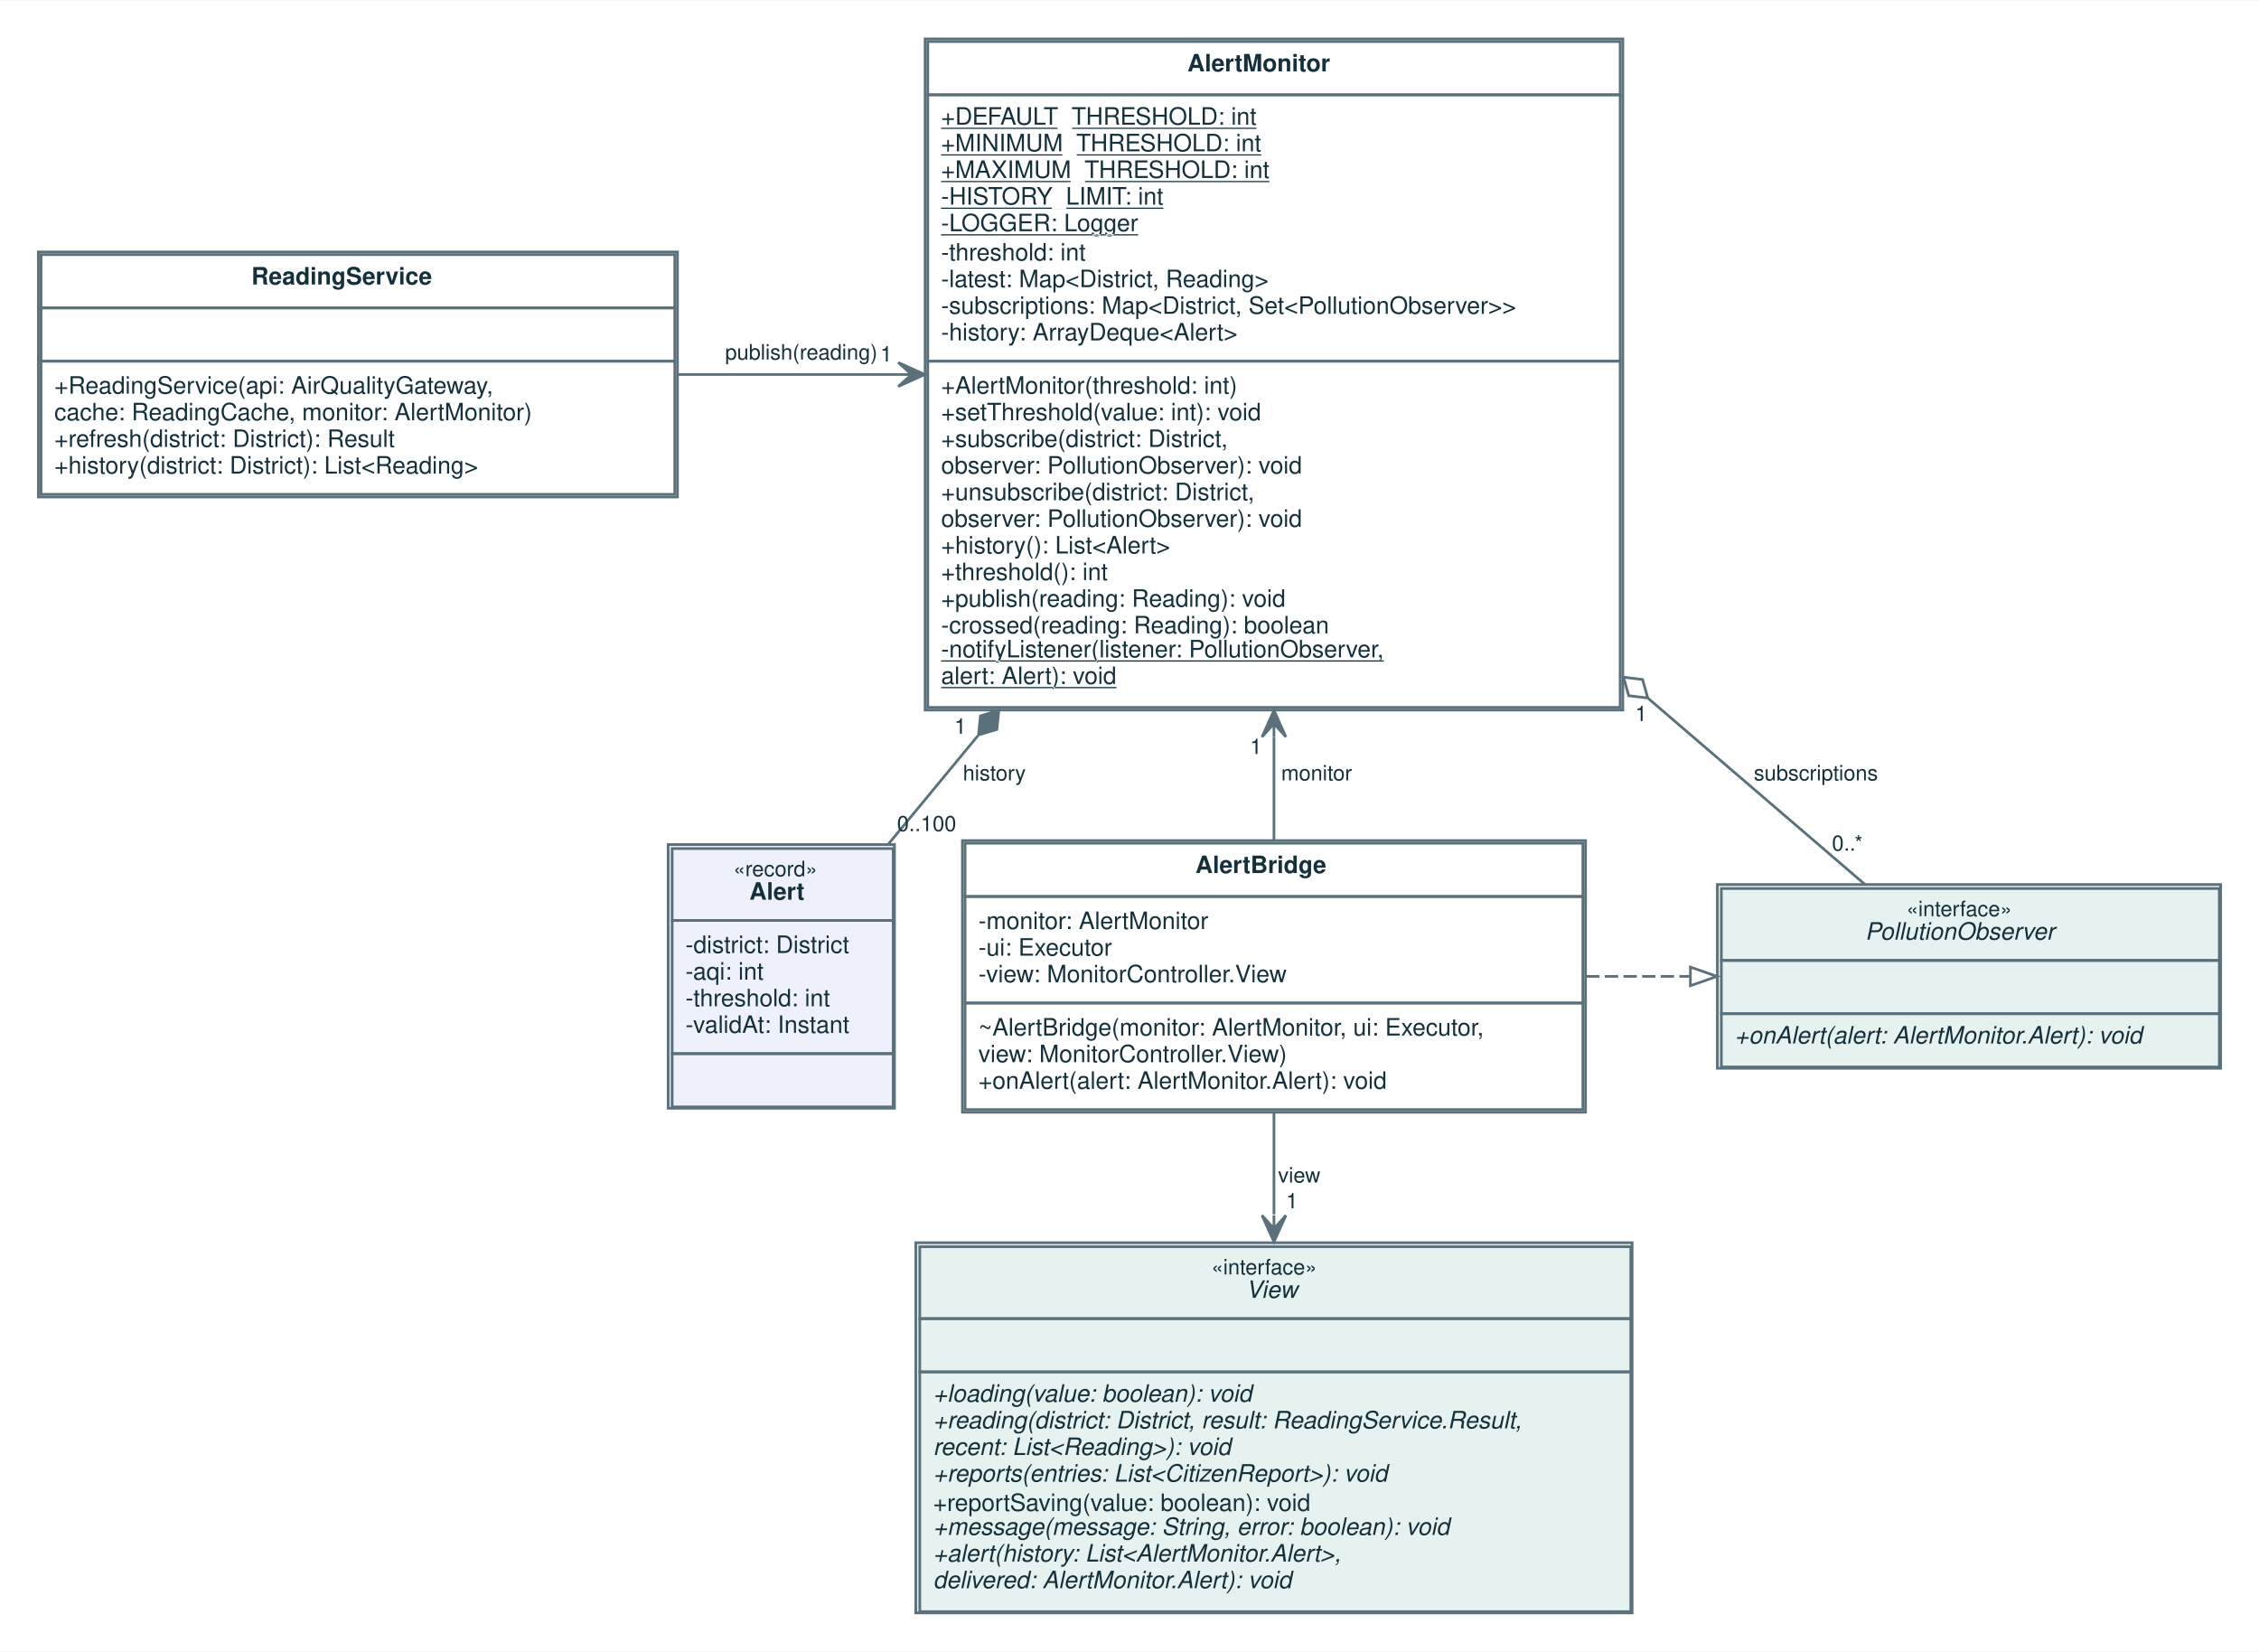
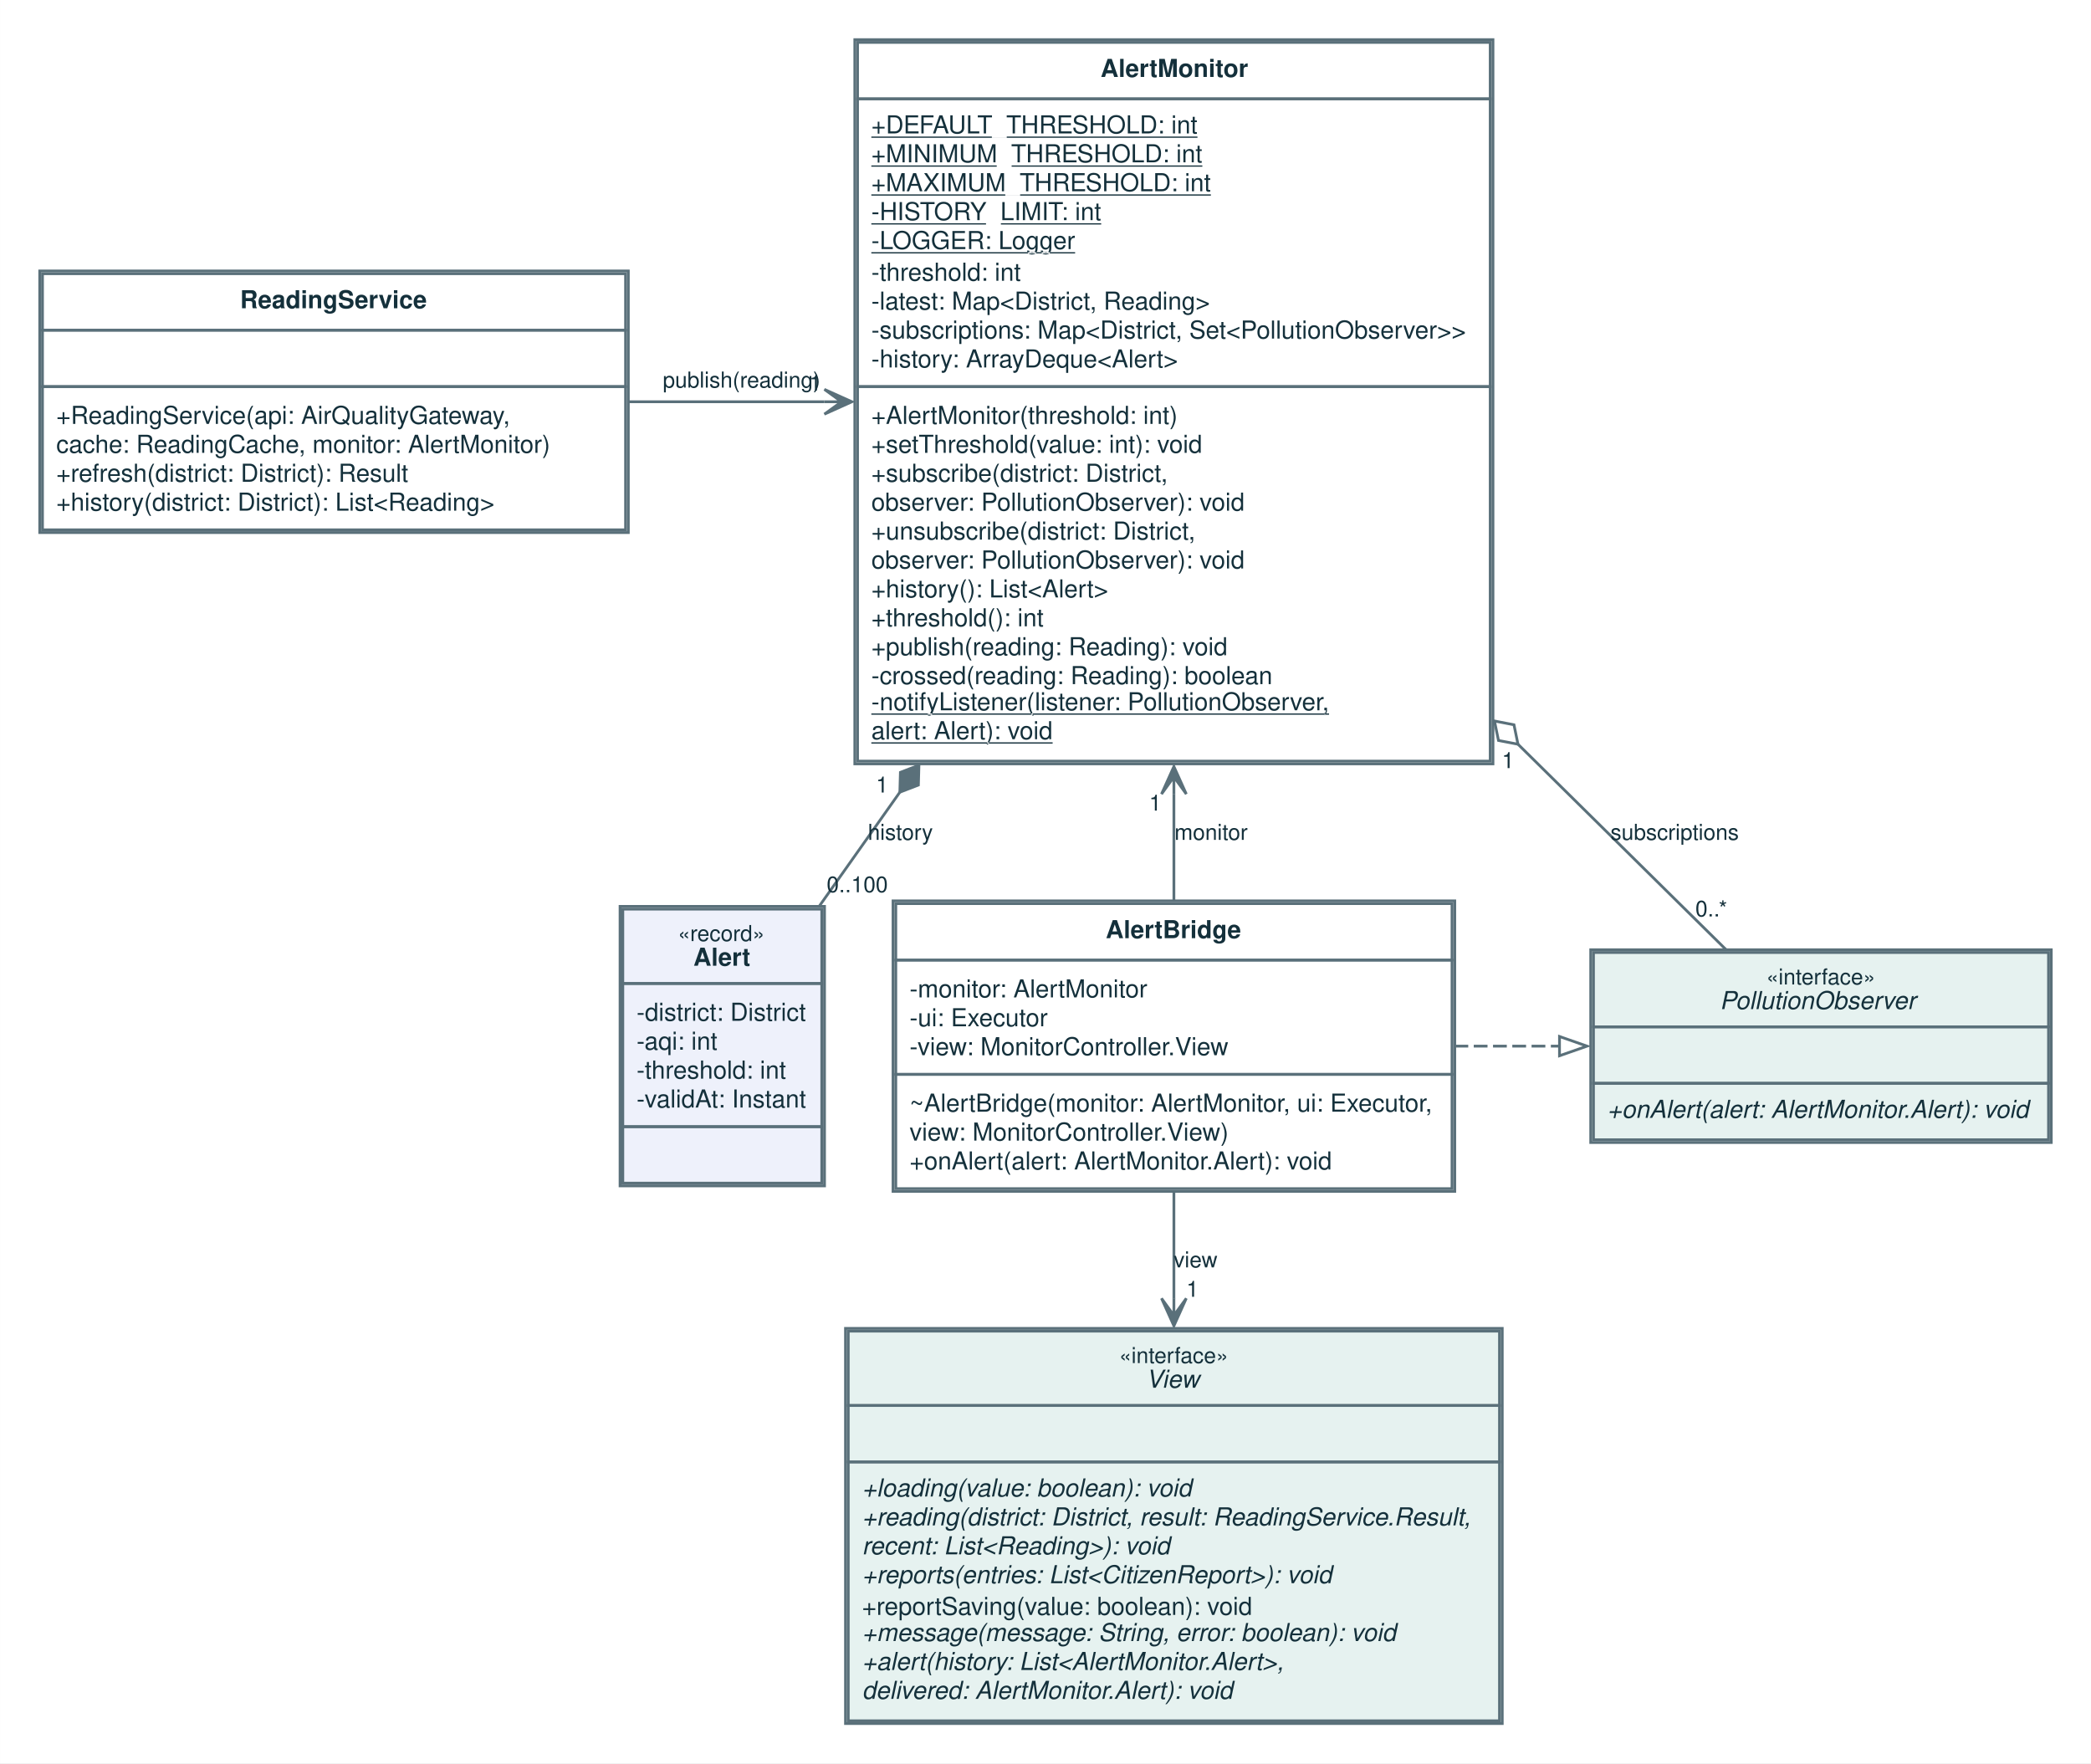
- <svg xmlns="http://www.w3.org/2000/svg" width="848pt" height="620pt" viewBox="0.00 0.00 848.30 619.80">
-   <g id="graph0" class="graph" transform="scale(1 1) rotate(0) translate(14.4 605.4)">
-     <polygon fill="white" stroke="transparent" points="-14.4,14.4 -14.4,-605.4 833.9,-605.4 833.9,14.4 -14.4,14.4" />
+ <svg xmlns="http://www.w3.org/2000/svg" width="759pt" height="640pt" viewBox="0.00 0.00 759.30 640.30">
+   <g id="graph0" class="graph" transform="scale(1 1) rotate(0) translate(14.4 625.9)">
+     <polygon fill="white" stroke="none" points="-14.4,14.4 -14.4,-625.9 744.9,-625.9 744.9,14.4 -14.4,14.4" />
    <g id="node1" class="node">
-       <polygon fill="#ffffff" stroke="transparent" points="333,-339 333,-591 595,-591 595,-339 333,-339" />
-       <polygon fill="none" stroke="#5a707a" points="334,-570 334,-590 594,-590 594,-570 334,-570" />
-       <text text-anchor="start" x="431.5" y="-578.8" font-family="Helvetica,sans-Serif" font-weight="bold" font-size="9.00" fill="#14303b">AlertMonitor</text>
-       <polygon fill="none" stroke="#5a707a" points="334,-470 334,-570 594,-570 594,-470 334,-470" />
-       <text text-anchor="start" x="339" y="-558.8" font-family="Helvetica,sans-Serif" text-decoration="underline" font-size="9.00" fill="#14303b">+DEFAULT_THRESHOLD: int</text>
-       <text text-anchor="start" x="339" y="-548.8" font-family="Helvetica,sans-Serif" text-decoration="underline" font-size="9.00" fill="#14303b">+MINIMUM_THRESHOLD: int</text>
-       <text text-anchor="start" x="339" y="-538.8" font-family="Helvetica,sans-Serif" text-decoration="underline" font-size="9.00" fill="#14303b">+MAXIMUM_THRESHOLD: int</text>
-       <text text-anchor="start" x="339" y="-528.8" font-family="Helvetica,sans-Serif" text-decoration="underline" font-size="9.00" fill="#14303b">-HISTORY_LIMIT: int</text>
-       <text text-anchor="start" x="339" y="-518.8" font-family="Helvetica,sans-Serif" text-decoration="underline" font-size="9.00" fill="#14303b">-LOGGER: Logger</text>
-       <text text-anchor="start" x="339" y="-507.8" font-family="Helvetica,sans-Serif" font-size="9.00" fill="#14303b">-threshold: int</text>
-       <text text-anchor="start" x="339" y="-497.8" font-family="Helvetica,sans-Serif" font-size="9.00" fill="#14303b">-latest: Map&lt;District, Reading&gt;</text>
-       <text text-anchor="start" x="339" y="-487.8" font-family="Helvetica,sans-Serif" font-size="9.00" fill="#14303b">-subscriptions: Map&lt;District, Set&lt;PollutionObserver&gt;&gt;</text>
-       <text text-anchor="start" x="339" y="-477.8" font-family="Helvetica,sans-Serif" font-size="9.00" fill="#14303b">-history: ArrayDeque&lt;Alert&gt;</text>
-       <polygon fill="none" stroke="#5a707a" points="334,-340 334,-470 594,-470 594,-340 334,-340" />
-       <text text-anchor="start" x="339" y="-457.8" font-family="Helvetica,sans-Serif" font-size="9.00" fill="#14303b">+AlertMonitor(threshold: int)</text>
-       <text text-anchor="start" x="339" y="-447.8" font-family="Helvetica,sans-Serif" font-size="9.00" fill="#14303b">+setThreshold(value: int): void</text>
-       <text text-anchor="start" x="339" y="-437.8" font-family="Helvetica,sans-Serif" font-size="9.00" fill="#14303b">+subscribe(district: District,</text>
-       <text text-anchor="start" x="339" y="-427.8" font-family="Helvetica,sans-Serif" font-size="9.00" fill="#14303b">        observer: PollutionObserver): void</text>
-       <text text-anchor="start" x="339" y="-417.8" font-family="Helvetica,sans-Serif" font-size="9.00" fill="#14303b">+unsubscribe(district: District,</text>
-       <text text-anchor="start" x="339" y="-407.8" font-family="Helvetica,sans-Serif" font-size="9.00" fill="#14303b">        observer: PollutionObserver): void</text>
-       <text text-anchor="start" x="339" y="-397.8" font-family="Helvetica,sans-Serif" font-size="9.00" fill="#14303b">+history(): List&lt;Alert&gt;</text>
-       <text text-anchor="start" x="339" y="-387.8" font-family="Helvetica,sans-Serif" font-size="9.00" fill="#14303b">+threshold(): int</text>
-       <text text-anchor="start" x="339" y="-377.8" font-family="Helvetica,sans-Serif" font-size="9.00" fill="#14303b">+publish(reading: Reading): void</text>
-       <text text-anchor="start" x="339" y="-367.8" font-family="Helvetica,sans-Serif" font-size="9.00" fill="#14303b">-crossed(reading: Reading): boolean</text>
-       <text text-anchor="start" x="339" y="-358.8" font-family="Helvetica,sans-Serif" text-decoration="underline" font-size="9.00" fill="#14303b">-notifyListener(listener: PollutionObserver,</text>
-       <text text-anchor="start" x="339" y="-348.8" font-family="Helvetica,sans-Serif" text-decoration="underline" font-size="9.00" fill="#14303b">        alert: Alert): void</text>
-       <polygon fill="none" stroke="#5a707a" points="333,-339 333,-591 595,-591 595,-339 333,-339" />
+       <polygon fill="#ffffff" stroke="none" points="296,-348.5 296,-611.5 527.75,-611.5 527.75,-348.5 296,-348.5" />
+       <polygon fill="none" stroke="#5a707a" points="297,-590 297,-610.5 526.75,-610.5 526.75,-590 297,-590" />
+       <text text-anchor="start" x="385.25" y="-597.95" font-family="Helvetica,sans-Serif" font-weight="bold" font-size="9.00" fill="#14303b">AlertMonitor</text>
+       <polygon fill="none" stroke="#5a707a" points="297,-485.5 297,-590 526.75,-590 526.75,-485.5 297,-485.5" />
+       <text text-anchor="start" x="302" y="-577.45" font-family="Helvetica,sans-Serif" text-decoration="underline" font-size="9.00" fill="#14303b">+DEFAULT_THRESHOLD: int</text>
+       <text text-anchor="start" x="302" y="-566.95" font-family="Helvetica,sans-Serif" text-decoration="underline" font-size="9.00" fill="#14303b">+MINIMUM_THRESHOLD: int</text>
+       <text text-anchor="start" x="302" y="-556.45" font-family="Helvetica,sans-Serif" text-decoration="underline" font-size="9.00" fill="#14303b">+MAXIMUM_THRESHOLD: int</text>
+       <text text-anchor="start" x="302" y="-545.95" font-family="Helvetica,sans-Serif" text-decoration="underline" font-size="9.00" fill="#14303b">-HISTORY_LIMIT: int</text>
+       <text text-anchor="start" x="302" y="-535.45" font-family="Helvetica,sans-Serif" text-decoration="underline" font-size="9.00" fill="#14303b">-LOGGER: Logger</text>
+       <text text-anchor="start" x="302" y="-523.95" font-family="Helvetica,sans-Serif" font-size="9.00" fill="#14303b">-threshold: int</text>
+       <text text-anchor="start" x="302" y="-513.45" font-family="Helvetica,sans-Serif" font-size="9.00" fill="#14303b">-latest: Map&lt;District, Reading&gt;</text>
+       <text text-anchor="start" x="302" y="-502.95" font-family="Helvetica,sans-Serif" font-size="9.00" fill="#14303b">-subscriptions: Map&lt;District, Set&lt;PollutionObserver&gt;&gt;</text>
+       <text text-anchor="start" x="302" y="-492.45" font-family="Helvetica,sans-Serif" font-size="9.00" fill="#14303b">-history: ArrayDeque&lt;Alert&gt;</text>
+       <polygon fill="none" stroke="#5a707a" points="297,-349.5 297,-485.5 526.75,-485.5 526.75,-349.5 297,-349.5" />
+       <text text-anchor="start" x="302" y="-471.95" font-family="Helvetica,sans-Serif" font-size="9.00" fill="#14303b">+AlertMonitor(threshold: int)</text>
+       <text text-anchor="start" x="302" y="-461.45" font-family="Helvetica,sans-Serif" font-size="9.00" fill="#14303b">+setThreshold(value: int): void</text>
+       <text text-anchor="start" x="302" y="-450.95" font-family="Helvetica,sans-Serif" font-size="9.00" fill="#14303b">+subscribe(district: District,</text>
+       <text text-anchor="start" x="302" y="-440.45" font-family="Helvetica,sans-Serif" font-size="9.00" fill="#14303b">        observer: PollutionObserver): void</text>
+       <text text-anchor="start" x="302" y="-429.95" font-family="Helvetica,sans-Serif" font-size="9.00" fill="#14303b">+unsubscribe(district: District,</text>
+       <text text-anchor="start" x="302" y="-419.45" font-family="Helvetica,sans-Serif" font-size="9.00" fill="#14303b">        observer: PollutionObserver): void</text>
+       <text text-anchor="start" x="302" y="-408.95" font-family="Helvetica,sans-Serif" font-size="9.00" fill="#14303b">+history(): List&lt;Alert&gt;</text>
+       <text text-anchor="start" x="302" y="-398.45" font-family="Helvetica,sans-Serif" font-size="9.00" fill="#14303b">+threshold(): int</text>
+       <text text-anchor="start" x="302" y="-387.95" font-family="Helvetica,sans-Serif" font-size="9.00" fill="#14303b">+publish(reading: Reading): void</text>
+       <text text-anchor="start" x="302" y="-377.45" font-family="Helvetica,sans-Serif" font-size="9.00" fill="#14303b">-crossed(reading: Reading): boolean</text>
+       <text text-anchor="start" x="302" y="-367.95" font-family="Helvetica,sans-Serif" text-decoration="underline" font-size="9.00" fill="#14303b">-notifyListener(listener: PollutionObserver,</text>
+       <text text-anchor="start" x="302" y="-357.45" font-family="Helvetica,sans-Serif" text-decoration="underline" font-size="9.00" fill="#14303b">        alert: Alert): void</text>
+       <polygon fill="none" stroke="#5a707a" points="296,-348.5 296,-611.5 527.75,-611.5 527.75,-348.5 296,-348.5" />
    </g>
    <g id="node2" class="node">
-       <polygon fill="#eef1fb" stroke="transparent" points="236.5,-189.5 236.5,-288.5 321.5,-288.5 321.5,-189.5 236.5,-189.5" />
-       <polygon fill="none" stroke="#5a707a" points="238,-260 238,-287 321,-287 321,-260 238,-260" />
-       <text text-anchor="start" x="261" y="-276.6" font-family="Helvetica,sans-Serif" font-size="8.00" fill="#14303b">«record»</text>
-       <text text-anchor="start" x="267" y="-267.8" font-family="Helvetica,sans-Serif" font-weight="bold" font-size="9.00" fill="#14303b">Alert</text>
-       <polygon fill="none" stroke="#5a707a" points="238,-210 238,-260 321,-260 321,-210 238,-210" />
-       <text text-anchor="start" x="243" y="-247.8" font-family="Helvetica,sans-Serif" font-size="9.00" fill="#14303b">-district: District</text>
-       <text text-anchor="start" x="243" y="-237.8" font-family="Helvetica,sans-Serif" font-size="9.00" fill="#14303b">-aqi: int</text>
-       <text text-anchor="start" x="243" y="-227.8" font-family="Helvetica,sans-Serif" font-size="9.00" fill="#14303b">-threshold: int</text>
-       <text text-anchor="start" x="243" y="-217.8" font-family="Helvetica,sans-Serif" font-size="9.00" fill="#14303b">-validAt: Instant</text>
-       <polygon fill="none" stroke="#5a707a" points="238,-190 238,-210 321,-210 321,-190 238,-190" />
-       <text text-anchor="start" x="277.5" y="-197.8" font-family="Helvetica,sans-Serif" font-size="9.00" fill="#14303b"> </text>
-       <polygon fill="none" stroke="#5a707a" points="236.5,-189.5 236.5,-288.5 321.5,-288.5 321.5,-189.5 236.5,-189.5" />
+       <polygon fill="#eef1fb" stroke="none" points="210.75,-195.25 210.75,-296.75 285,-296.75 285,-195.25 210.75,-195.25" />
+       <polygon fill="none" stroke="#5a707a" points="211.75,-268.75 211.75,-295.75 284,-295.75 284,-268.75 211.75,-268.75" />
+       <text text-anchor="start" x="231.75" y="-284.15" font-family="Helvetica,sans-Serif" font-size="8.00" fill="#14303b">«record»</text>
+       <text text-anchor="start" x="237.38" y="-275.2" font-family="Helvetica,sans-Serif" font-weight="bold" font-size="9.00" fill="#14303b">Alert</text>
+       <polygon fill="none" stroke="#5a707a" points="211.75,-216.75 211.75,-268.75 284,-268.75 284,-216.75 211.75,-216.75" />
+       <text text-anchor="start" x="216.75" y="-255.2" font-family="Helvetica,sans-Serif" font-size="9.00" fill="#14303b">-district: District</text>
+       <text text-anchor="start" x="216.75" y="-244.7" font-family="Helvetica,sans-Serif" font-size="9.00" fill="#14303b">-aqi: int</text>
+       <text text-anchor="start" x="216.75" y="-234.2" font-family="Helvetica,sans-Serif" font-size="9.00" fill="#14303b">-threshold: int</text>
+       <text text-anchor="start" x="216.75" y="-223.7" font-family="Helvetica,sans-Serif" font-size="9.00" fill="#14303b">-validAt: Instant</text>
+       <polygon fill="none" stroke="#5a707a" points="211.75,-196.25 211.75,-216.75 284,-216.75 284,-196.25 211.75,-196.25" />
+       <text text-anchor="start" x="246.75" y="-203.2" font-family="Helvetica,sans-Serif" font-size="9.00" fill="#14303b"> </text>
+       <polygon fill="none" stroke="#5a707a" points="210.75,-195.25 210.75,-296.75 285,-296.75 285,-195.25 210.75,-195.25" />
    </g>
    <g id="edge4" class="edge">
-       <path fill="none" stroke="#5a707a" d="M352.79,-329.34C340.85,-314.89 329.35,-300.96 319.12,-288.58" />
-       <polygon fill="#5a707a" stroke="#5a707a" points="353.04,-329.65 359.95,-331.73 360.68,-338.9 353.78,-336.82 353.04,-329.65" />
-       <text text-anchor="middle" x="359" y="-312.6" font-family="Helvetica,sans-Serif" font-size="8.00" fill="#14303b">history</text>
-       <text text-anchor="middle" x="333.57" y="-293.55" font-family="Helvetica,sans-Serif" font-size="8.00" fill="#14303b">0..100</text>
-       <text text-anchor="middle" x="346.23" y="-330.13" font-family="Helvetica,sans-Serif" font-size="8.00" fill="#14303b">1</text>
+       <path fill="none" stroke="#5a707a" d="M312.5,-338.42C302.03,-323.6 291.95,-309.35 282.99,-296.68" />
+       <polygon fill="#5a707a" stroke="#5a707a" points="312.36,-338.22 319.09,-340.81 319.29,-348.02 312.56,-345.43 312.36,-338.22" />
+       <text text-anchor="middle" x="312.55" y="-320.9" font-family="Helvetica,sans-Serif" font-size="8.00" fill="#14303b">history</text>
+       <text text-anchor="middle" x="296.89" y="-301.89" font-family="Helvetica,sans-Serif" font-size="8.00" fill="#14303b">0..100</text>
+       <text text-anchor="middle" x="305.92" y="-338.1" font-family="Helvetica,sans-Serif" font-size="8.00" fill="#14303b">1</text>
    </g>
    <g id="node3" class="node">
-       <polygon fill="#e6f2f0" stroke="transparent" points="630.5,-204.5 630.5,-273.5 819.5,-273.5 819.5,-204.5 630.5,-204.5" />
-       <polygon fill="none" stroke="#5a707a" points="632,-245 632,-272 819,-272 819,-245 632,-245" />
-       <text text-anchor="start" x="701.5" y="-261.6" font-family="Helvetica,sans-Serif" font-size="8.00" fill="#14303b">«interface»</text>
-       <text text-anchor="start" x="686" y="-252.8" font-family="Helvetica,sans-Serif" font-style="italic" font-size="9.00" fill="#14303b">PollutionObserver</text>
-       <polygon fill="none" stroke="#5a707a" points="632,-225 632,-245 819,-245 819,-225 632,-225" />
-       <text text-anchor="start" x="723.5" y="-232.8" font-family="Helvetica,sans-Serif" font-size="9.00" fill="#14303b"> </text>
-       <polygon fill="none" stroke="#5a707a" points="632,-205 632,-225 819,-225 819,-205 632,-205" />
-       <text text-anchor="start" x="637" y="-213.8" font-family="Helvetica,sans-Serif" font-style="italic" font-size="9.00" fill="#14303b">+onAlert(alert: AlertMonitor.Alert): void</text>
-       <polygon fill="none" stroke="#5a707a" points="630.5,-204.5 630.5,-273.5 819.5,-273.5 819.5,-204.5 630.5,-204.5" />
+       <polygon fill="#e6f2f0" stroke="none" points="563.25,-211 563.25,-281 730.5,-281 730.5,-211 563.25,-211" />
+       <polygon fill="none" stroke="#5a707a" points="564.25,-253 564.25,-280 729.5,-280 729.5,-253 564.25,-253" />
+       <text text-anchor="start" x="627" y="-268.4" font-family="Helvetica,sans-Serif" font-size="8.00" fill="#14303b">«interface»</text>
+       <text text-anchor="start" x="610.12" y="-259.45" font-family="Helvetica,sans-Serif" font-style="italic" font-size="9.00" fill="#14303b">PollutionObserver</text>
+       <polygon fill="none" stroke="#5a707a" points="564.25,-232.5 564.25,-253 729.5,-253 729.5,-232.5 564.25,-232.5" />
+       <text text-anchor="start" x="645.75" y="-239.45" font-family="Helvetica,sans-Serif" font-size="9.00" fill="#14303b"> </text>
+       <polygon fill="none" stroke="#5a707a" points="564.25,-212 564.25,-232.5 729.5,-232.5 729.5,-212 564.25,-212" />
+       <text text-anchor="start" x="569.25" y="-219.95" font-family="Helvetica,sans-Serif" font-style="italic" font-size="9.00" fill="#14303b">+onAlert(alert: AlertMonitor.Alert): void</text>
+       <polygon fill="none" stroke="#5a707a" points="563.25,-211 563.25,-281 730.5,-281 730.5,-211 563.25,-211" />
    </g>
    <g id="edge3" class="edge">
-       <path fill="none" stroke="#5a707a" d="M604.57,-343.35C634.52,-317.65 663.76,-292.56 685.92,-273.54" />
-       <polygon fill="none" stroke="#5a707a" points="604.37,-343.53 602.42,-350.47 595.26,-351.34 597.21,-344.4 604.37,-343.53" />
-       <text text-anchor="middle" x="667.5" y="-312.6" font-family="Helvetica,sans-Serif" font-size="8.00" fill="#14303b">subscriptions</text>
-       <text text-anchor="middle" x="679.32" y="-286.22" font-family="Helvetica,sans-Serif" font-size="8.00" fill="#14303b">0..*</text>
-       <text text-anchor="middle" x="601.86" y="-334.87" font-family="Helvetica,sans-Serif" font-size="8.00" fill="#14303b">1</text>
+       <path fill="none" stroke="#5a707a" d="M536.75,-355.72C564.72,-328.11 592.13,-301.05 612.61,-280.83" />
+       <polygon fill="none" stroke="#5a707a" points="536.83,-355.64 535.38,-362.7 528.3,-364.07 529.75,-357 536.83,-355.64" />
+       <text text-anchor="middle" x="593.74" y="-320.9" font-family="Helvetica,sans-Serif" font-size="8.00" fill="#14303b">subscriptions</text>
+       <text text-anchor="middle" x="607.04" y="-293.1" font-family="Helvetica,sans-Serif" font-size="8.00" fill="#14303b">0..*</text>
+       <text text-anchor="middle" x="533.22" y="-346.97" font-family="Helvetica,sans-Serif" font-size="8.00" fill="#14303b">1</text>
    </g>
    <g id="node4" class="node">
-       <polygon fill="#ffffff" stroke="transparent" points="347,-188 347,-290 581,-290 581,-188 347,-188" />
-       <polygon fill="none" stroke="#5a707a" points="348,-269 348,-289 580,-289 580,-269 348,-269" />
-       <text text-anchor="start" x="434.5" y="-277.8" font-family="Helvetica,sans-Serif" font-weight="bold" font-size="9.00" fill="#14303b">AlertBridge</text>
-       <polygon fill="none" stroke="#5a707a" points="348,-229 348,-269 580,-269 580,-229 348,-229" />
-       <text text-anchor="start" x="353" y="-256.8" font-family="Helvetica,sans-Serif" font-size="9.00" fill="#14303b">-monitor: AlertMonitor</text>
-       <text text-anchor="start" x="353" y="-246.8" font-family="Helvetica,sans-Serif" font-size="9.00" fill="#14303b">-ui: Executor</text>
-       <text text-anchor="start" x="353" y="-236.8" font-family="Helvetica,sans-Serif" font-size="9.00" fill="#14303b">-view: MonitorController.View</text>
-       <polygon fill="none" stroke="#5a707a" points="348,-189 348,-229 580,-229 580,-189 348,-189" />
-       <text text-anchor="start" x="353" y="-216.8" font-family="Helvetica,sans-Serif" font-size="9.00" fill="#14303b">~AlertBridge(monitor: AlertMonitor, ui: Executor,</text>
-       <text text-anchor="start" x="353" y="-206.8" font-family="Helvetica,sans-Serif" font-size="9.00" fill="#14303b">        view: MonitorController.View)</text>
-       <text text-anchor="start" x="353" y="-196.8" font-family="Helvetica,sans-Serif" font-size="9.00" fill="#14303b">+onAlert(alert: AlertMonitor.Alert): void</text>
-       <polygon fill="none" stroke="#5a707a" points="347,-188 347,-290 581,-290 581,-188 347,-188" />
+       <polygon fill="#ffffff" stroke="none" points="309.88,-193.25 309.88,-298.75 513.88,-298.75 513.88,-193.25 309.88,-193.25" />
+       <polygon fill="none" stroke="#5a707a" points="310.88,-277.25 310.88,-297.75 512.88,-297.75 512.88,-277.25 310.88,-277.25" />
+       <text text-anchor="start" x="387.12" y="-285.2" font-family="Helvetica,sans-Serif" font-weight="bold" font-size="9.00" fill="#14303b">AlertBridge</text>
+       <polygon fill="none" stroke="#5a707a" points="310.88,-235.75 310.88,-277.25 512.88,-277.25 512.88,-235.75 310.88,-235.75" />
+       <text text-anchor="start" x="315.88" y="-263.7" font-family="Helvetica,sans-Serif" font-size="9.00" fill="#14303b">-monitor: AlertMonitor</text>
+       <text text-anchor="start" x="315.88" y="-253.2" font-family="Helvetica,sans-Serif" font-size="9.00" fill="#14303b">-ui: Executor</text>
+       <text text-anchor="start" x="315.88" y="-242.7" font-family="Helvetica,sans-Serif" font-size="9.00" fill="#14303b">-view: MonitorController.View</text>
+       <polygon fill="none" stroke="#5a707a" points="310.88,-194.25 310.88,-235.75 512.88,-235.75 512.88,-194.25 310.88,-194.25" />
+       <text text-anchor="start" x="315.88" y="-222.2" font-family="Helvetica,sans-Serif" font-size="9.00" fill="#14303b">~AlertBridge(monitor: AlertMonitor, ui: Executor,</text>
+       <text text-anchor="start" x="315.88" y="-211.7" font-family="Helvetica,sans-Serif" font-size="9.00" fill="#14303b">        view: MonitorController.View)</text>
+       <text text-anchor="start" x="315.88" y="-201.2" font-family="Helvetica,sans-Serif" font-size="9.00" fill="#14303b">+onAlert(alert: AlertMonitor.Alert): void</text>
+       <polygon fill="none" stroke="#5a707a" points="309.88,-193.25 309.88,-298.75 513.88,-298.75 513.88,-193.25 309.88,-193.25" />
    </g>
    <g id="edge5" class="edge">
-       <path fill="none" stroke="#5a707a" d="M464,-290.11C464,-301.97 464,-315.17 464,-328.86" />
-       <polygon fill="#5a707a" stroke="#5a707a" points="464,-338.9 459.5,-328.9 464,-333.9 464,-328.9 464,-328.9 464,-328.9 464,-333.9 468.5,-328.9 464,-338.9 464,-338.9" />
-       <text text-anchor="middle" x="480" y="-312.6" font-family="Helvetica,sans-Serif" font-size="8.00" fill="#14303b">monitor</text>
-       <text text-anchor="middle" x="457.24" y="-322.5" font-family="Helvetica,sans-Serif" font-size="8.00" fill="#14303b">1</text>
+       <path fill="none" stroke="#5a707a" d="M411.88,-298.52C411.88,-310.48 411.88,-323.78 411.88,-337.59" />
+       <polygon fill="#5a707a" stroke="#5a707a" points="411.88,-347.54 407.38,-337.54 411.88,-343.76 411.88,-337.54 411.88,-337.54 411.88,-337.54 411.88,-343.76 416.38,-337.54 411.88,-347.54" />
+       <text text-anchor="middle" x="425.38" y="-320.9" font-family="Helvetica,sans-Serif" font-size="8.00" fill="#14303b">monitor</text>
+       <text text-anchor="middle" x="405.11" y="-331.53" font-family="Helvetica,sans-Serif" font-size="8.00" fill="#14303b">1</text>
    </g>
    <g id="edge1" class="edge">
-       <path fill="none" stroke="#5a707a" stroke-dasharray="5,2" d="M581.25,-239C594.17,-239 607.09,-239 620.02,-239" />
-       <polygon fill="none" stroke="#5a707a" points="620.38,-242.5 630.38,-239 620.38,-235.5 620.38,-242.5" />
+       <path fill="none" stroke="#5a707a" stroke-dasharray="5,2" d="M513.77,-246C526.57,-246 539.37,-246 552.17,-246" />
+       <polygon fill="none" stroke="#5a707a" points="551.91,-249.5 561.91,-246 551.91,-242.5 551.91,-249.5" />
    </g>
    <g id="node5" class="node">
-       <polygon fill="#e6f2f0" stroke="transparent" points="329.5,0 329.5,-139 598.5,-139 598.5,0 329.5,0" />
-       <polygon fill="none" stroke="#5a707a" points="331,-110.5 331,-137.5 598,-137.5 598,-110.5 331,-110.5" />
-       <text text-anchor="start" x="440.5" y="-127.1" font-family="Helvetica,sans-Serif" font-size="8.00" fill="#14303b">«interface»</text>
-       <text text-anchor="start" x="453.5" y="-118.3" font-family="Helvetica,sans-Serif" font-style="italic" font-size="9.00" fill="#14303b">View</text>
-       <polygon fill="none" stroke="#5a707a" points="331,-90.5 331,-110.5 598,-110.5 598,-90.5 331,-90.5" />
-       <text text-anchor="start" x="462.5" y="-98.3" font-family="Helvetica,sans-Serif" font-size="9.00" fill="#14303b"> </text>
-       <polygon fill="none" stroke="#5a707a" points="331,-0.5 331,-90.5 598,-90.5 598,-0.5 331,-0.5" />
-       <text text-anchor="start" x="336" y="-79.3" font-family="Helvetica,sans-Serif" font-style="italic" font-size="9.00" fill="#14303b">+loading(value: boolean): void</text>
-       <text text-anchor="start" x="336" y="-69.3" font-family="Helvetica,sans-Serif" font-style="italic" font-size="9.00" fill="#14303b">+reading(district: District, result: ReadingService.Result,</text>
-       <text text-anchor="start" x="336" y="-59.3" font-family="Helvetica,sans-Serif" font-style="italic" font-size="9.00" fill="#14303b">        recent: List&lt;Reading&gt;): void</text>
-       <text text-anchor="start" x="336" y="-49.3" font-family="Helvetica,sans-Serif" font-style="italic" font-size="9.00" fill="#14303b">+reports(entries: List&lt;CitizenReport&gt;): void</text>
-       <text text-anchor="start" x="336" y="-38.3" font-family="Helvetica,sans-Serif" font-size="9.00" fill="#14303b">+reportSaving(value: boolean): void</text>
-       <text text-anchor="start" x="336" y="-29.3" font-family="Helvetica,sans-Serif" font-style="italic" font-size="9.00" fill="#14303b">+message(message: String, error: boolean): void</text>
-       <text text-anchor="start" x="336" y="-19.3" font-family="Helvetica,sans-Serif" font-style="italic" font-size="9.00" fill="#14303b">+alert(history: List&lt;AlertMonitor.Alert&gt;,</text>
-       <text text-anchor="start" x="336" y="-9.3" font-family="Helvetica,sans-Serif" font-style="italic" font-size="9.00" fill="#14303b">        delivered: AlertMonitor.Alert): void</text>
-       <polygon fill="none" stroke="#5a707a" points="329.5,0 329.5,-139 598.5,-139 598.5,0 329.5,0" />
+       <polygon fill="#e6f2f0" stroke="none" points="292.62,0 292.62,-143.5 531.12,-143.5 531.12,0 292.62,0" />
+       <polygon fill="none" stroke="#5a707a" points="293.62,-115.5 293.62,-142.5 530.12,-142.5 530.12,-115.5 293.62,-115.5" />
+       <text text-anchor="start" x="392" y="-130.9" font-family="Helvetica,sans-Serif" font-size="8.00" fill="#14303b">«interface»</text>
+       <text text-anchor="start" x="401.75" y="-121.95" font-family="Helvetica,sans-Serif" font-style="italic" font-size="9.00" fill="#14303b">View</text>
+       <polygon fill="none" stroke="#5a707a" points="293.62,-95 293.62,-115.5 530.12,-115.5 530.12,-95 293.62,-95" />
+       <text text-anchor="start" x="410.75" y="-101.95" font-family="Helvetica,sans-Serif" font-size="9.00" fill="#14303b"> </text>
+       <polygon fill="none" stroke="#5a707a" points="293.62,-1 293.62,-95 530.12,-95 530.12,-1 293.62,-1" />
+       <text text-anchor="start" x="298.62" y="-82.45" font-family="Helvetica,sans-Serif" font-style="italic" font-size="9.00" fill="#14303b">+loading(value: boolean): void</text>
+       <text text-anchor="start" x="298.62" y="-71.95" font-family="Helvetica,sans-Serif" font-style="italic" font-size="9.00" fill="#14303b">+reading(district: District, result: ReadingService.Result,</text>
+       <text text-anchor="start" x="298.62" y="-61.45" font-family="Helvetica,sans-Serif" font-style="italic" font-size="9.00" fill="#14303b">        recent: List&lt;Reading&gt;): void</text>
+       <text text-anchor="start" x="298.62" y="-50.95" font-family="Helvetica,sans-Serif" font-style="italic" font-size="9.00" fill="#14303b">+reports(entries: List&lt;CitizenReport&gt;): void</text>
+       <text text-anchor="start" x="298.62" y="-39.45" font-family="Helvetica,sans-Serif" font-size="9.00" fill="#14303b">+reportSaving(value: boolean): void</text>
+       <text text-anchor="start" x="298.62" y="-29.95" font-family="Helvetica,sans-Serif" font-style="italic" font-size="9.00" fill="#14303b">+message(message: String, error: boolean): void</text>
+       <text text-anchor="start" x="298.62" y="-19.45" font-family="Helvetica,sans-Serif" font-style="italic" font-size="9.00" fill="#14303b">+alert(history: List&lt;AlertMonitor.Alert&gt;,</text>
+       <text text-anchor="start" x="298.62" y="-8.95" font-family="Helvetica,sans-Serif" font-style="italic" font-size="9.00" fill="#14303b">        delivered: AlertMonitor.Alert): void</text>
+       <polygon fill="none" stroke="#5a707a" points="292.62,0 292.62,-143.5 531.12,-143.5 531.12,0 292.62,0" />
    </g>
    <g id="edge6" class="edge">
-       <path fill="none" stroke="#5a707a" d="M464,-187.74C464,-175.73 464,-162.62 464,-149.65" />
-       <polygon fill="#5a707a" stroke="#5a707a" points="464,-139.3 468.5,-149.3 464,-144.3 464,-149.3 464,-149.3 464,-149.3 464,-144.3 459.5,-149.3 464,-139.3 464,-139.3" />
-       <text text-anchor="middle" x="473.5" y="-161.6" font-family="Helvetica,sans-Serif" font-size="8.00" fill="#14303b">view</text>
-       <text text-anchor="middle" x="470.76" y="-151.91" font-family="Helvetica,sans-Serif" font-size="8.00" fill="#14303b">1</text>
+       <path fill="none" stroke="#5a707a" d="M411.88,-193.32C411.88,-181.01 411.88,-167.58 411.88,-154.29" />
+       <polygon fill="#5a707a" stroke="#5a707a" points="411.88,-144.41 416.38,-154.41 411.88,-148.19 411.88,-154.41 411.88,-154.41 411.88,-154.41 411.88,-148.19 407.38,-154.41 411.88,-144.41" />
+       <text text-anchor="middle" x="419.75" y="-165.65" font-family="Helvetica,sans-Serif" font-size="8.00" fill="#14303b">view</text>
+       <text text-anchor="middle" x="418.64" y="-154.97" font-family="Helvetica,sans-Serif" font-size="8.00" fill="#14303b">1</text>
    </g>
    <g id="node6" class="node">
-       <polygon fill="#ffffff" stroke="transparent" points="0,-419 0,-511 240,-511 240,-419 0,-419" />
-       <polygon fill="none" stroke="#5a707a" points="1,-490 1,-510 239,-510 239,-490 1,-490" />
-       <text text-anchor="start" x="80" y="-498.8" font-family="Helvetica,sans-Serif" font-weight="bold" font-size="9.00" fill="#14303b">ReadingService</text>
-       <polygon fill="none" stroke="#5a707a" points="1,-470 1,-490 239,-490 239,-470 1,-470" />
-       <text text-anchor="start" x="118" y="-477.8" font-family="Helvetica,sans-Serif" font-size="9.00" fill="#14303b"> </text>
-       <polygon fill="none" stroke="#5a707a" points="1,-420 1,-470 239,-470 239,-420 1,-420" />
-       <text text-anchor="start" x="6" y="-457.8" font-family="Helvetica,sans-Serif" font-size="9.00" fill="#14303b">+ReadingService(api: AirQualityGateway,</text>
-       <text text-anchor="start" x="6" y="-447.8" font-family="Helvetica,sans-Serif" font-size="9.00" fill="#14303b">        cache: ReadingCache, monitor: AlertMonitor)</text>
-       <text text-anchor="start" x="6" y="-437.8" font-family="Helvetica,sans-Serif" font-size="9.00" fill="#14303b">+refresh(district: District): Result</text>
-       <text text-anchor="start" x="6" y="-427.8" font-family="Helvetica,sans-Serif" font-size="9.00" fill="#14303b">+history(district: District): List&lt;Reading&gt;</text>
-       <polygon fill="none" stroke="#5a707a" points="0,-419 0,-511 240,-511 240,-419 0,-419" />
+       <polygon fill="#ffffff" stroke="none" points="0,-432.5 0,-527.5 213.75,-527.5 213.75,-432.5 0,-432.5" />
+       <polygon fill="none" stroke="#5a707a" points="1,-506 1,-526.5 212.75,-526.5 212.75,-506 1,-506" />
+       <text text-anchor="start" x="72.75" y="-513.95" font-family="Helvetica,sans-Serif" font-weight="bold" font-size="9.00" fill="#14303b">ReadingService</text>
+       <polygon fill="none" stroke="#5a707a" points="1,-485.5 1,-506 212.75,-506 212.75,-485.5 1,-485.5" />
+       <text text-anchor="start" x="105.75" y="-492.45" font-family="Helvetica,sans-Serif" font-size="9.00" fill="#14303b"> </text>
+       <polygon fill="none" stroke="#5a707a" points="1,-433.5 1,-485.5 212.75,-485.5 212.75,-433.5 1,-433.5" />
+       <text text-anchor="start" x="6" y="-471.95" font-family="Helvetica,sans-Serif" font-size="9.00" fill="#14303b">+ReadingService(api: AirQualityGateway,</text>
+       <text text-anchor="start" x="6" y="-461.45" font-family="Helvetica,sans-Serif" font-size="9.00" fill="#14303b">        cache: ReadingCache, monitor: AlertMonitor)</text>
+       <text text-anchor="start" x="6" y="-450.95" font-family="Helvetica,sans-Serif" font-size="9.00" fill="#14303b">+refresh(district: District): Result</text>
+       <text text-anchor="start" x="6" y="-440.45" font-family="Helvetica,sans-Serif" font-size="9.00" fill="#14303b">+history(district: District): List&lt;Reading&gt;</text>
+       <polygon fill="none" stroke="#5a707a" points="0,-432.5 0,-527.5 213.75,-527.5 213.75,-432.5 0,-432.5" />
    </g>
    <g id="edge2" class="edge">
-       <path fill="none" stroke="#5a707a" d="M240.31,-465C266.97,-465 295.46,-465 322.87,-465" />
-       <polygon fill="#5a707a" stroke="#5a707a" points="332.91,-465 322.91,-469.5 327.91,-465 322.91,-465 322.91,-465 322.91,-465 327.91,-465 322.91,-460.5 332.91,-465 332.91,-465" />
-       <text text-anchor="middle" x="286.5" y="-470.6" font-family="Helvetica,sans-Serif" font-size="8.00" fill="#14303b">publish(reading)</text>
-       <text text-anchor="middle" x="318.41" y="-469.86" font-family="Helvetica,sans-Serif" font-size="8.00" fill="#14303b">1</text>
+       <path fill="none" stroke="#5a707a" d="M213.55,-480C236.61,-480 261.21,-480 284.96,-480" />
+       <polygon fill="#5a707a" stroke="#5a707a" points="294.95,-480 284.95,-484.5 291.17,-480 284.95,-480 284.95,-480 284.95,-480 291.17,-480 284.95,-475.5 294.95,-480" />
+       <text text-anchor="middle" x="254.88" y="-485.15" font-family="Helvetica,sans-Serif" font-size="8.00" fill="#14303b">publish(reading)</text>
+       <text text-anchor="middle" x="281.67" y="-484.04" font-family="Helvetica,sans-Serif" font-size="8.00" fill="#14303b">1</text>
    </g>
  </g>
</svg>
